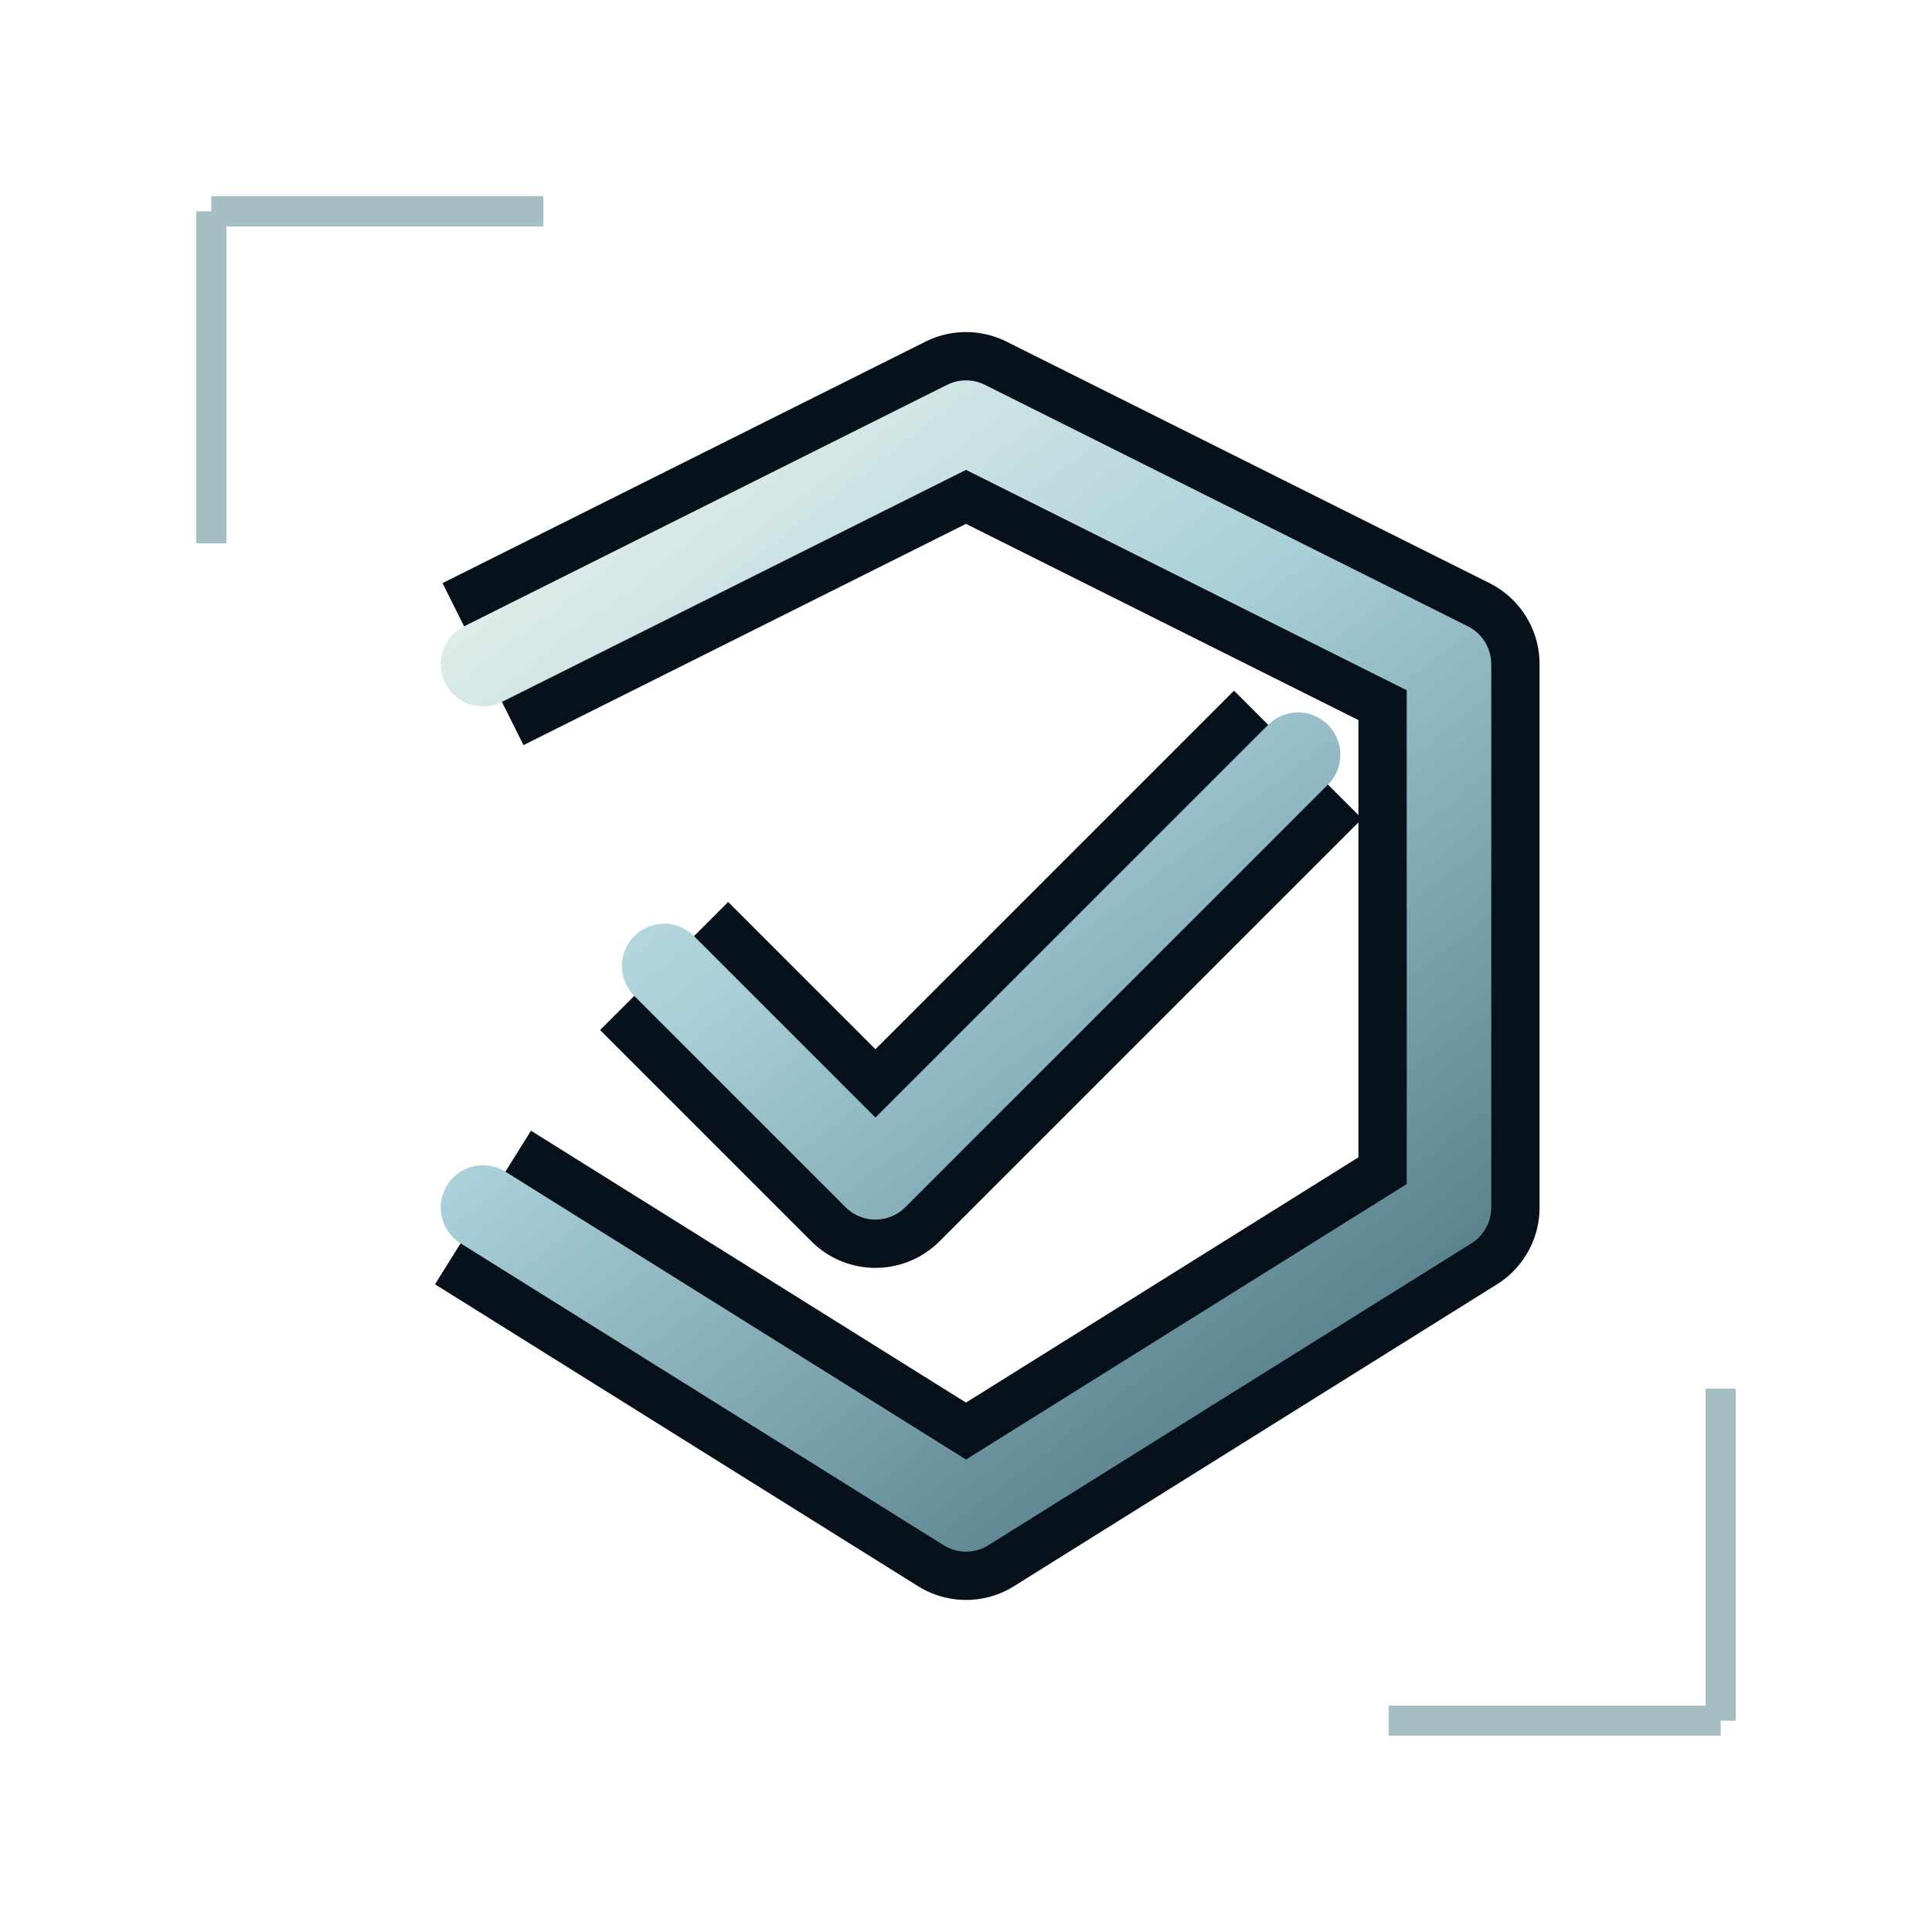
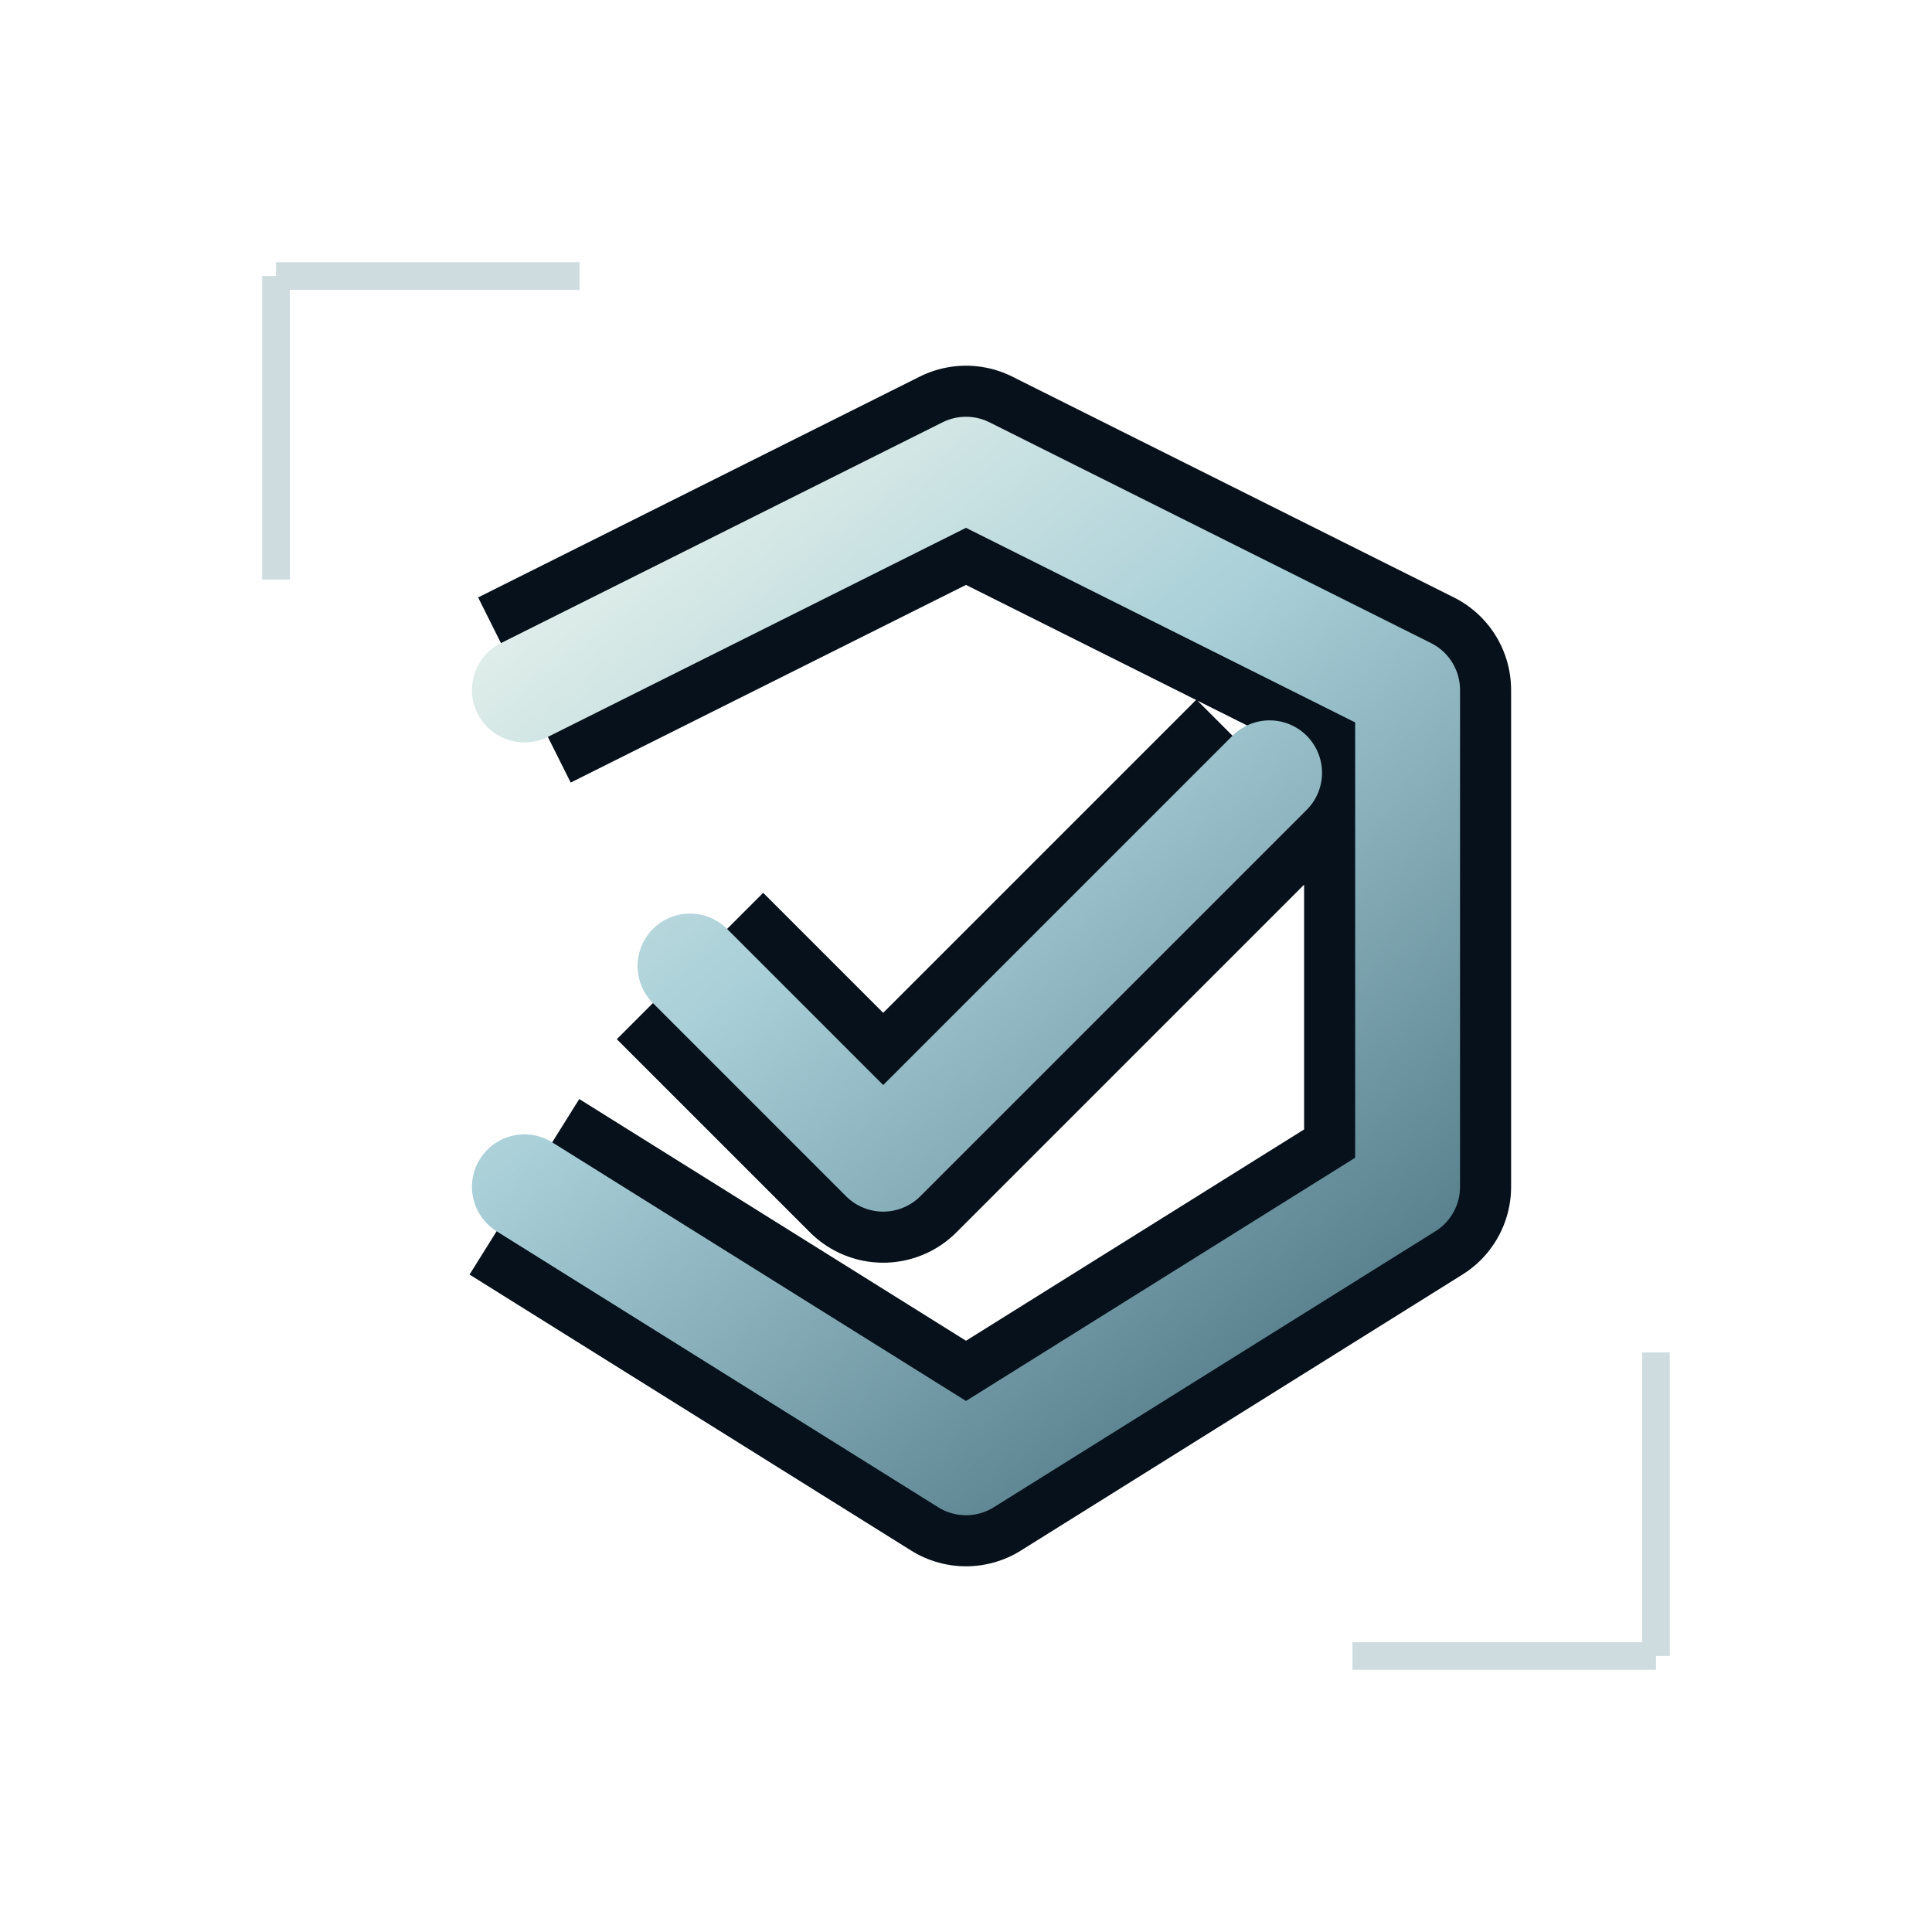
- <svg xmlns="http://www.w3.org/2000/svg" width="128" height="128" viewBox="0 0 64 64">
+ <svg xmlns="http://www.w3.org/2000/svg" width="128" height="128" viewBox="-3 -3 70 70">
  <defs>
    <linearGradient id="metal" x2=".7" y2="1">
      <stop stop-color="#eef6ee" />
      <stop offset=".48" stop-color="#a7ced7" />
      <stop offset="1" stop-color="#59818e" />
    </linearGradient>
  </defs>
-   <path d="M16 22L32 14L48 22V40L32 50L16 40M22 32L29 39L43 25" fill="none" stroke="#06111b" stroke-width="6" stroke-linejoin="round" />
-   <path d="M16 22L32 14L48 22V40L32 50L16 40M22 32L29 39L43 25" fill="none" stroke="url(#metal)" stroke-width="2.8" stroke-linejoin="round" stroke-linecap="round" />
-   <path d="M7 7H18M7 7V18M57 57H46M57 57V46" fill="none" stroke="#5a8894" stroke-width="1" opacity=".55" />
+   <path d="M16 22L32 14L48 22V40L32 50L16 40M22 32L29 39L43 25" fill="none" stroke="#06111b" stroke-width="7.5" stroke-linejoin="round" />
+   <path d="M16 22L32 14L48 22V40L32 50L16 40M22 32L29 39L43 25" fill="none" stroke="url(#metal)" stroke-width="3.8" stroke-linejoin="round" stroke-linecap="round" />
+   <path d="M7 7H18M7 7V18M57 57H46M57 57V46" fill="none" stroke="#5a8894" stroke-width="1" opacity=".3" />
</svg>
